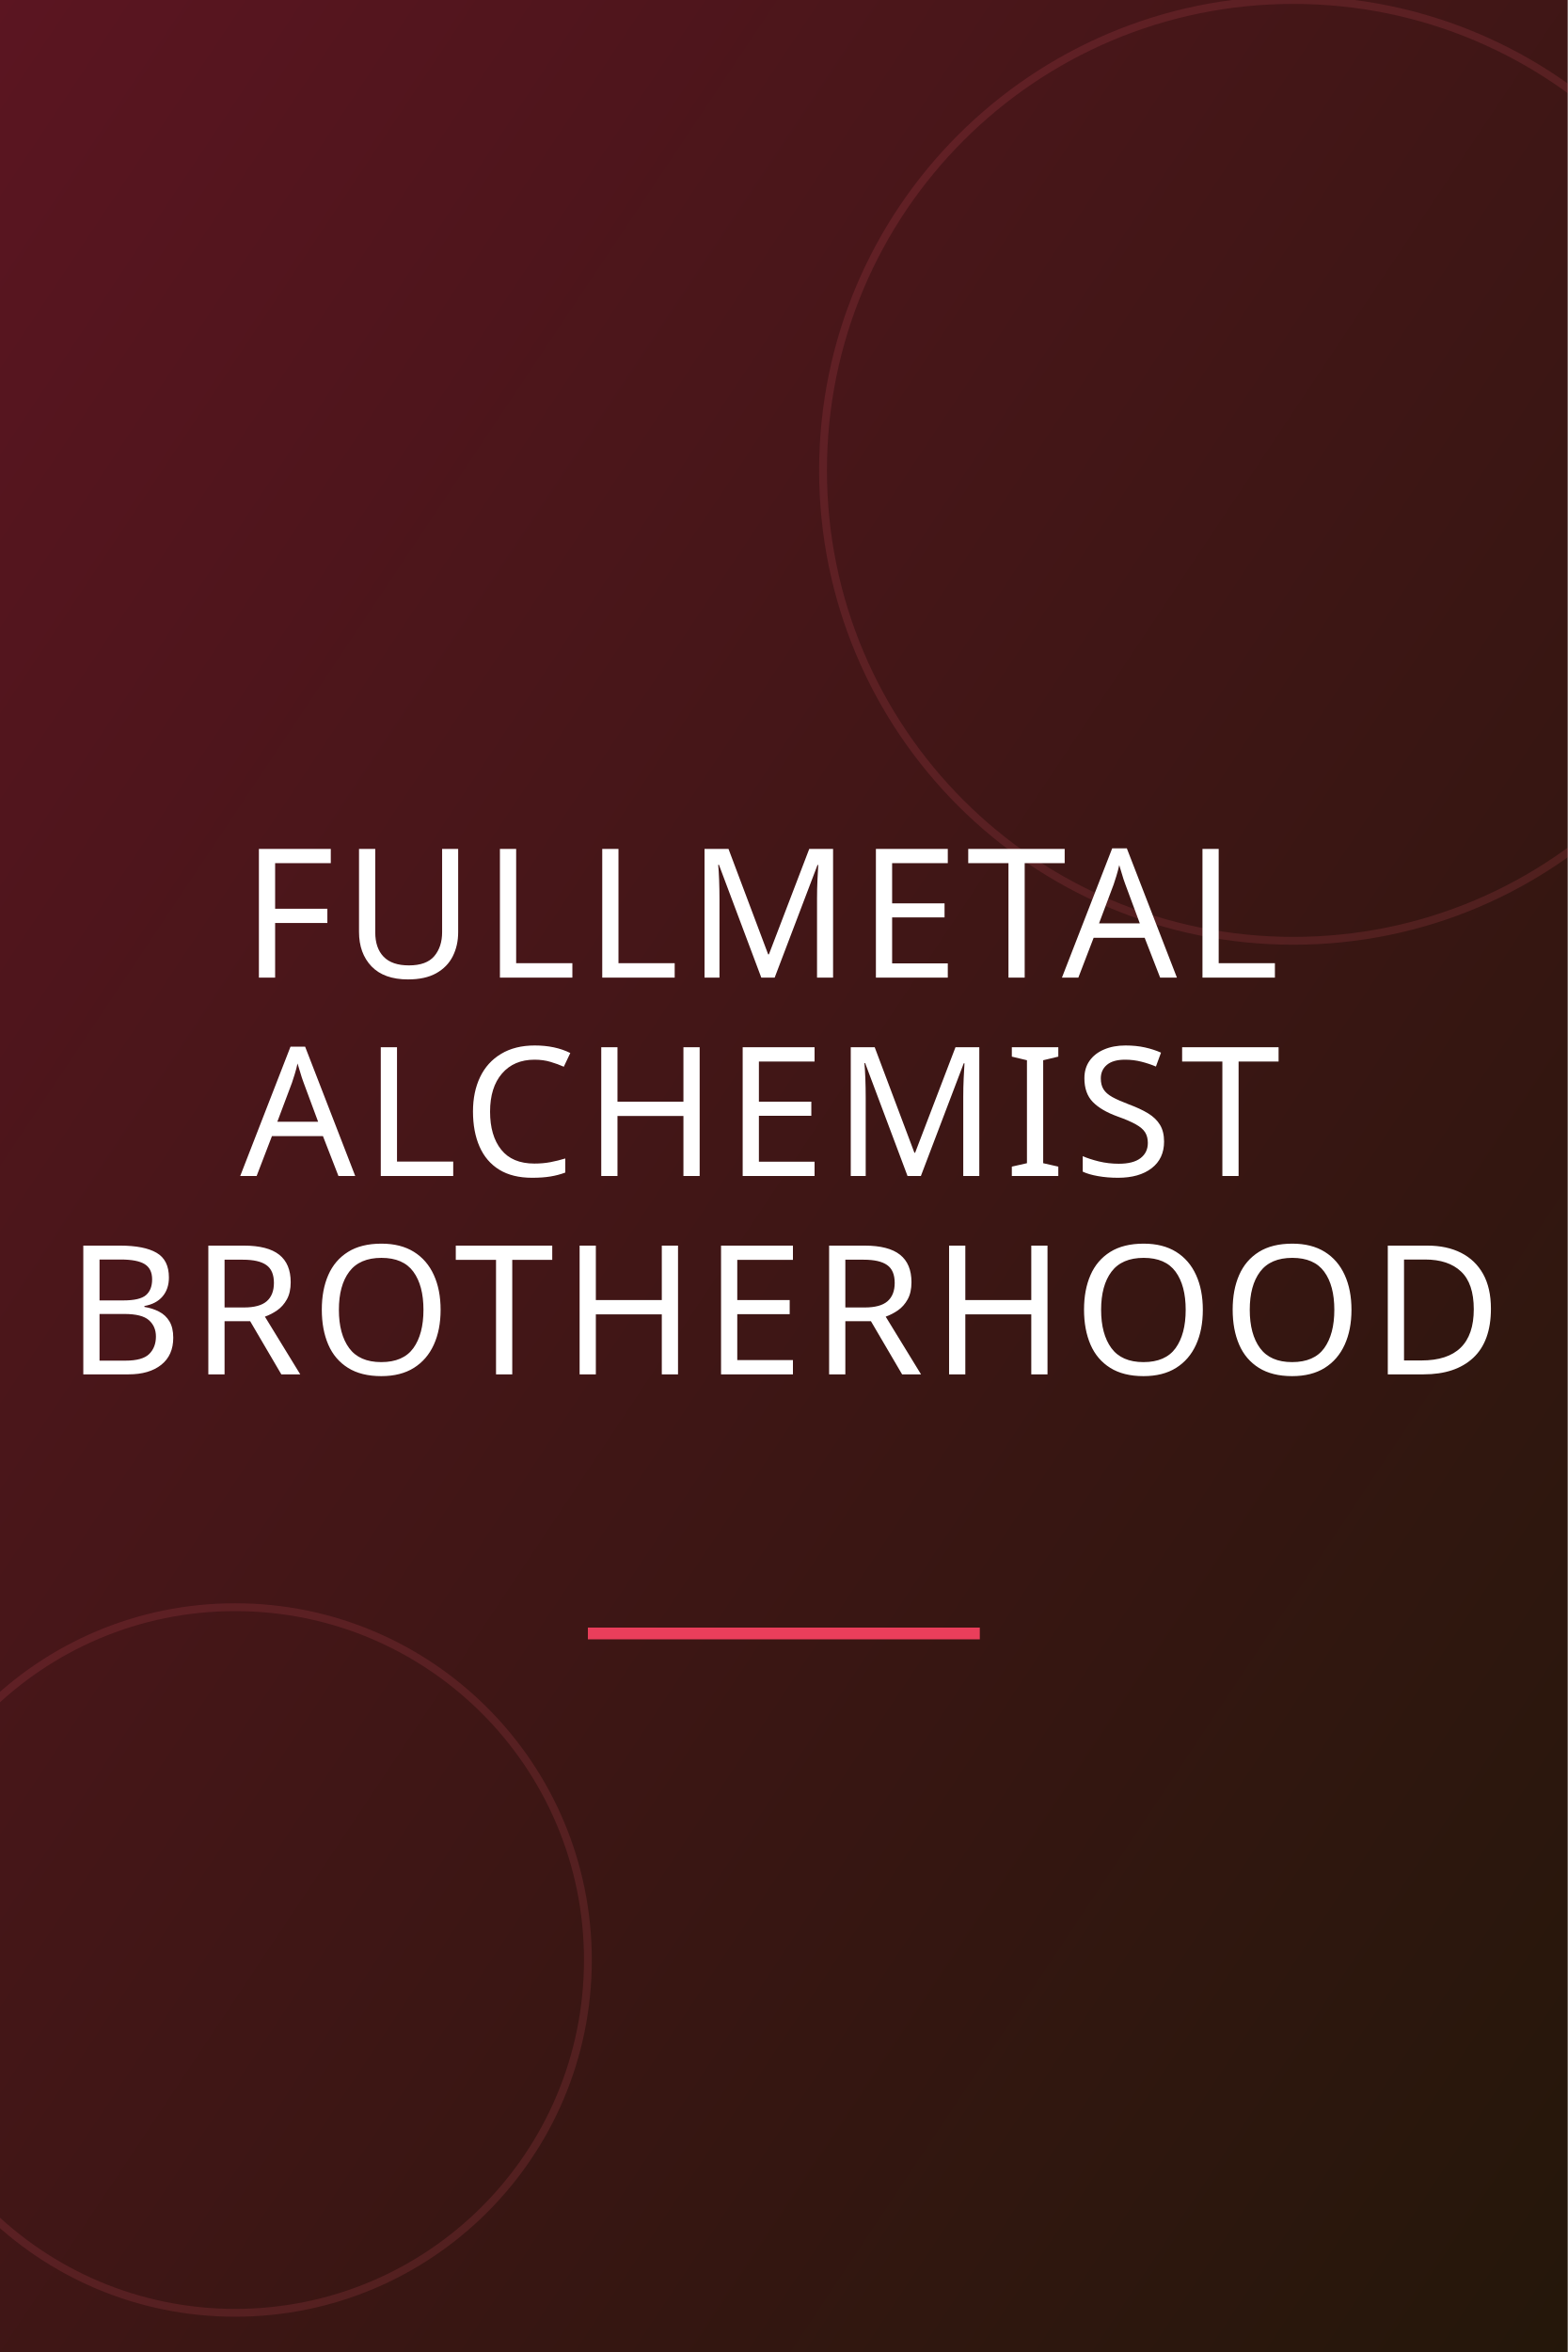
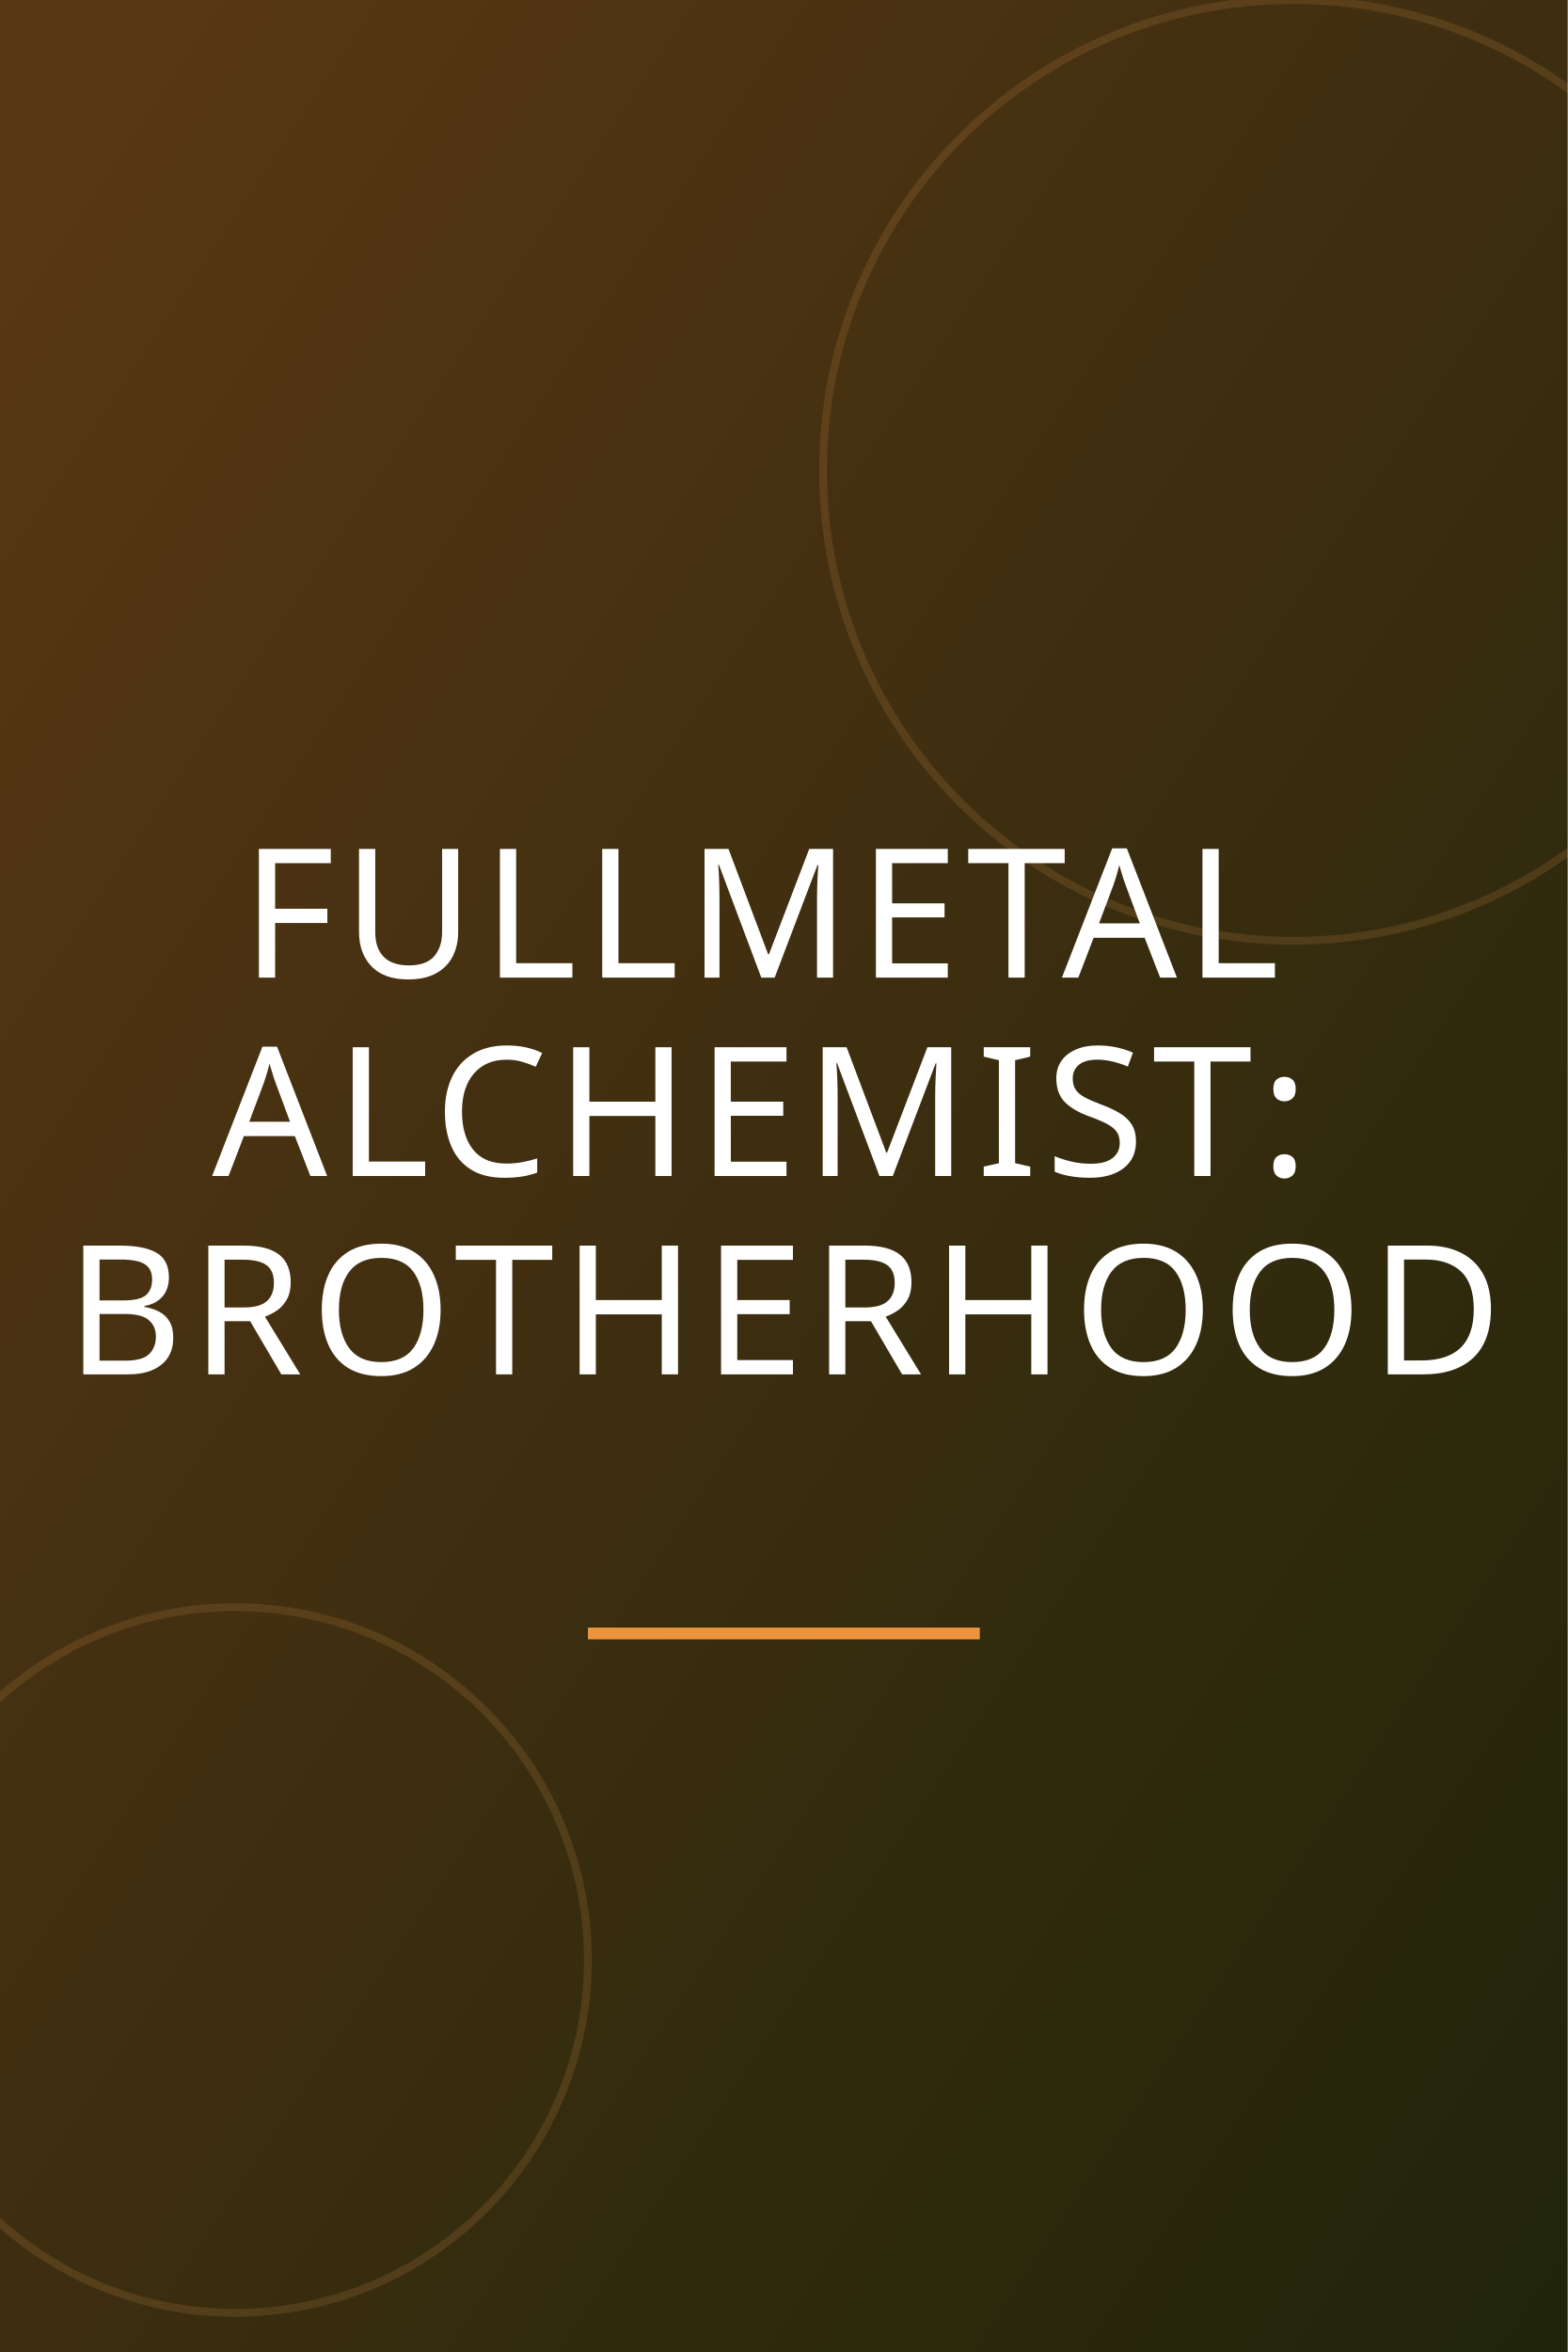
- <svg xmlns="http://www.w3.org/2000/svg" viewBox="0 0 400 600" role="img" aria-label="Fullmetal Alchemist Brotherhood">
+ <svg xmlns="http://www.w3.org/2000/svg" viewBox="0 0 400 600" role="img" aria-label="Fullmetal Alchemist: Brotherhood">
  <defs>
    <linearGradient id="f" x1="0" y1="0" x2="1" y2="1">
-       <stop offset="0" stop-color="hsl(350 62% 22%)" />
-       <stop offset="1" stop-color="hsl(30 55% 9%)" />
+       <stop offset="0" stop-color="hsl(30 62% 22%)" />
+       <stop offset="1" stop-color="hsl(70 55% 9%)" />
    </linearGradient>
  </defs>
  <rect width="400" height="600" fill="url(#f)" />
-   <g fill="none" stroke="hsl(350 70% 60%)" stroke-opacity=".16" stroke-width="2">
+   <g fill="none" stroke="hsl(30 70% 60%)" stroke-opacity=".16" stroke-width="2">
    <circle cx="330" cy="120" r="120" />
    <circle cx="60" cy="500" r="90" />
  </g>
  <text x="200" y="249.4" text-anchor="middle" fill="#fff" font-family="Bebas Neue, Impact, sans-serif" font-size="46" letter-spacing="2">
    <tspan x="200" dy="0">FULLMETAL</tspan>
-     <tspan x="200" dy="50.6">ALCHEMIST</tspan>
+     <tspan x="200" dy="50.6">ALCHEMIST:</tspan>
    <tspan x="200" dy="50.6">BROTHERHOOD</tspan>
  </text>
-   <rect x="150" y="415.2" width="100" height="3" fill="hsl(350 80% 58%)" />
+   <rect x="150" y="415.2" width="100" height="3" fill="hsl(30 80% 58%)" />
</svg>
